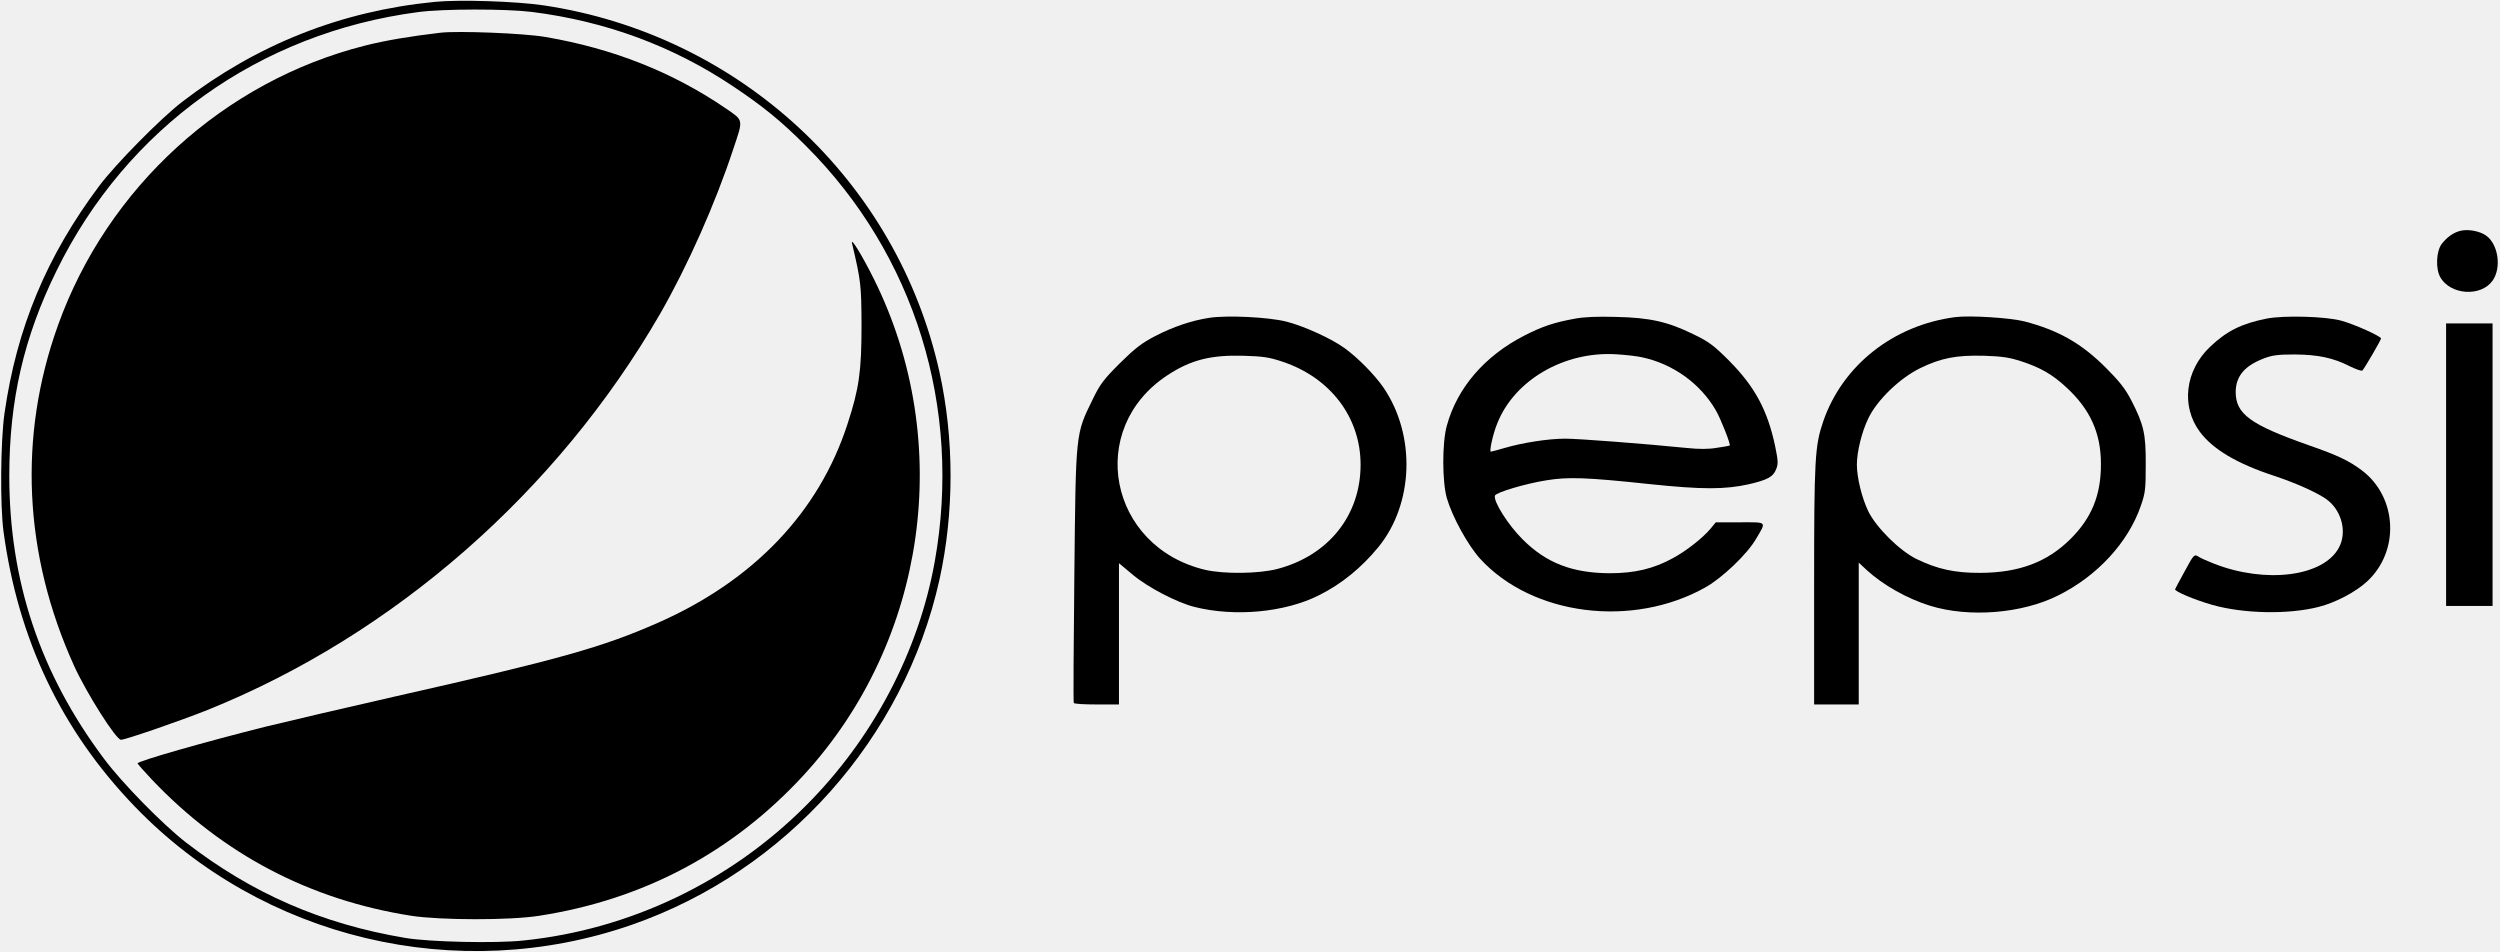
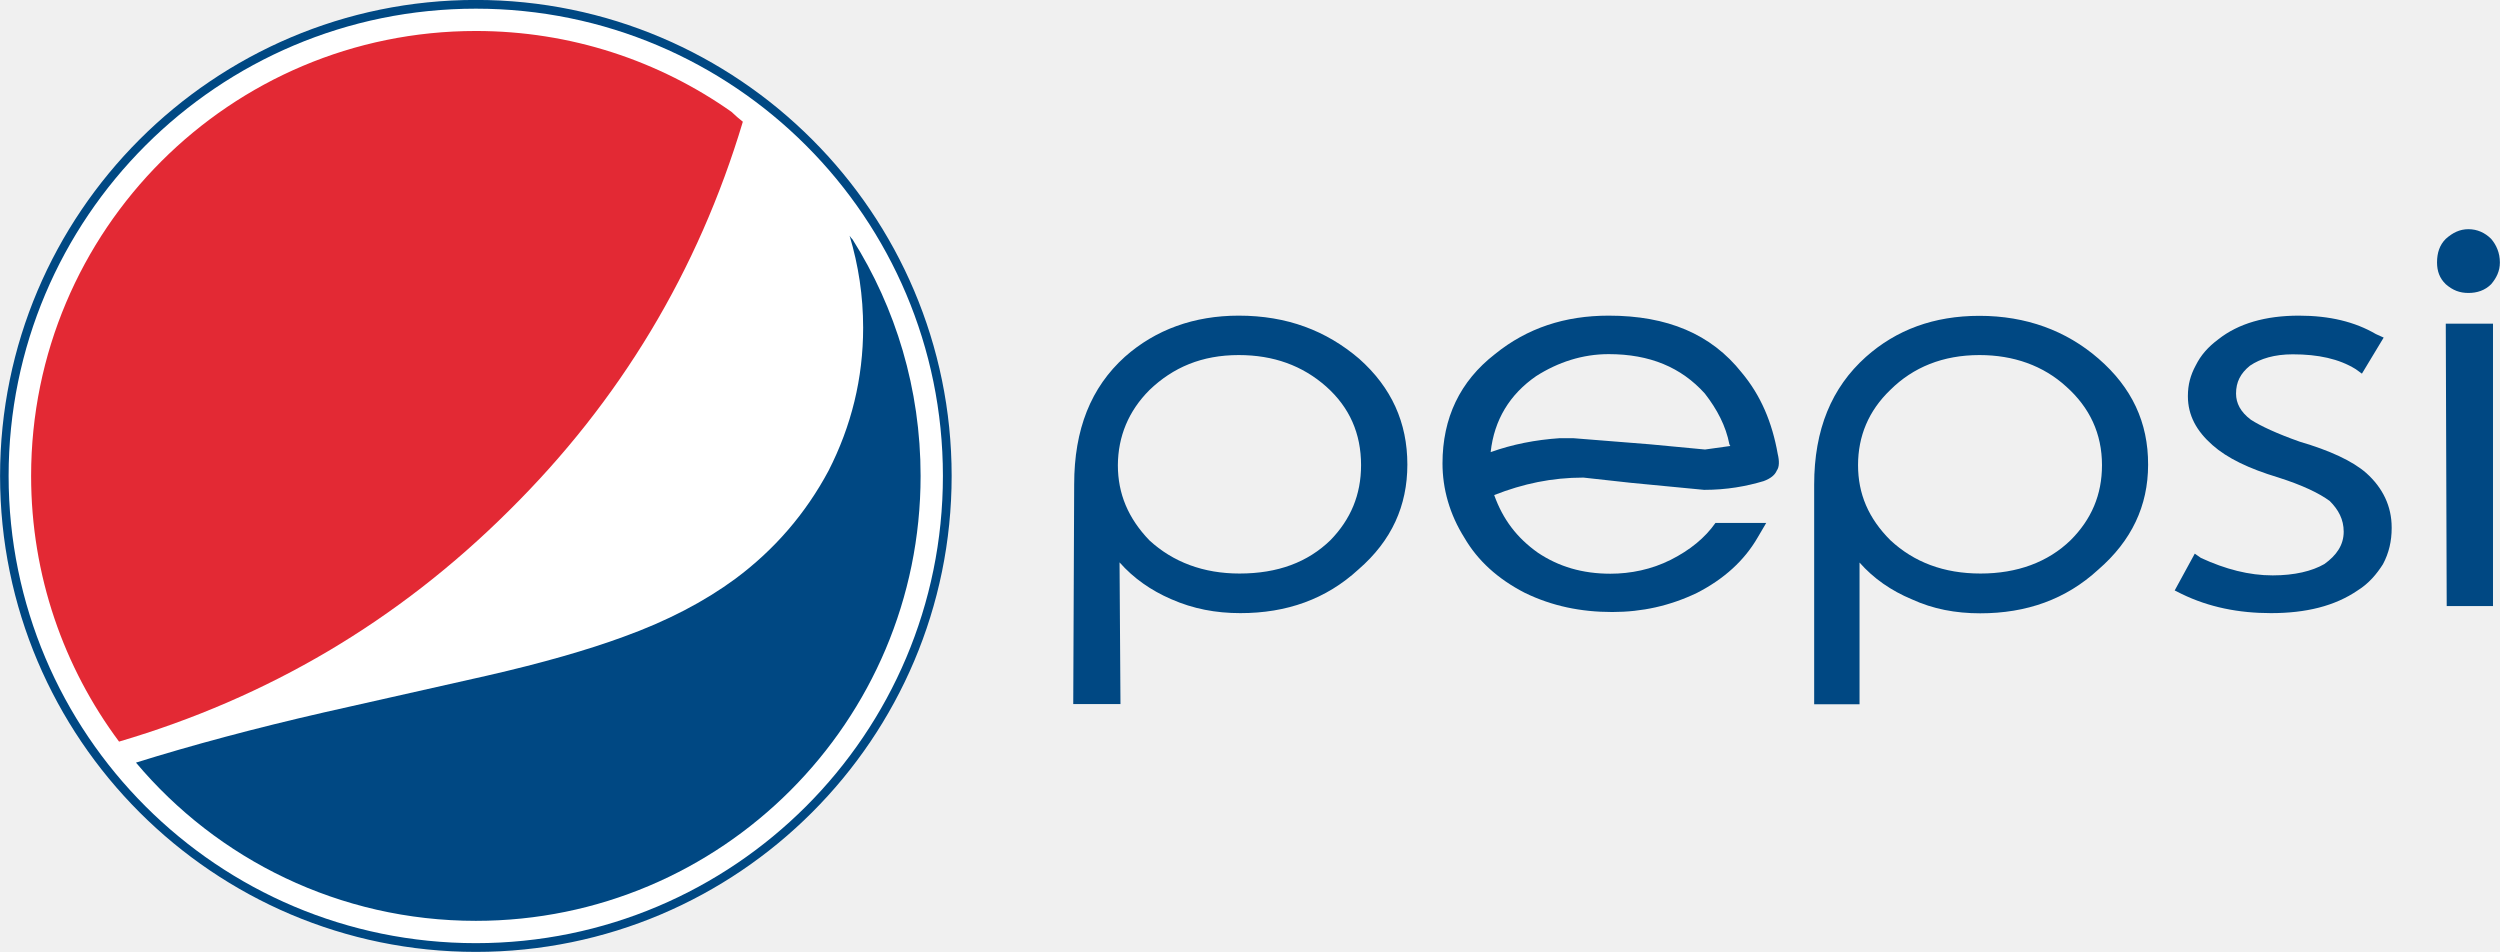
- <svg xmlns="http://www.w3.org/2000/svg" version="1.0" width="1345pt" height="512pt" viewBox="0 0 1345 512" preserveAspectRatio="xMidYMid meet">
-   <g transform="translate(0,512) scale(0.1,-0.1)" fill="#000000" stroke="none">
-     <path d="M2340 5110 c-504 -49 -958 -229 -1360 -538 -116 -89 -359 -336 -446 -452 -283 -378 -444 -763 -510 -1225 -21 -148 -24 -495 -5 -635 79 -582 312 -1070 706 -1479 687 -713 1737 -963 2675 -636 829 289 1464 1002 1654 1855 80 362 80 759 0 1120 -229 1029 -1075 1813 -2128 1971 -148 22 -453 32 -586 19z m520 -54 c398 -50 759 -183 1085 -401 160 -107 256 -185 391 -320 586 -585 841 -1409 693 -2236 -87 -486 -334 -955 -694 -1314 -408 -409 -949 -667 -1520 -725 -150 -16 -505 -8 -635 14 -450 76 -824 239 -1180 514 -125 97 -344 320 -442 452 -343 459 -508 955 -508 1520 0 407 78 746 255 1105 377 768 1091 1278 1945 1390 134 18 471 18 610 1z" />
-     <path d="M2370 4944 c-162 -19 -294 -41 -405 -69 -759 -191 -1387 -763 -1653 -1505 -215 -598 -185 -1234 87 -1833 66 -145 225 -397 252 -397 24 0 322 103 467 161 1002 404 1880 1173 2433 2130 147 256 297 592 394 887 55 164 57 152 -45 222 -284 193 -603 319 -965 381 -115 20 -469 34 -565 23z" />
-     <path d="M4584 3810 c48 -202 50 -224 51 -440 0 -248 -13 -341 -76 -533 -154 -473 -504 -840 -1018 -1067 -299 -132 -530 -197 -1411 -396 -256 -58 -572 -132 -703 -164 -327 -82 -687 -185 -687 -197 0 -3 35 -42 77 -87 382 -402 849 -647 1396 -733 158 -24 528 -25 687 0 563 87 1042 342 1424 757 662 721 814 1792 377 2670 -65 130 -126 229 -117 190z" />
-     <path d="M13241 3879 c-39 -8 -76 -34 -105 -72 -29 -39 -33 -131 -8 -177 53 -97 219 -109 282 -20 49 69 31 195 -34 242 -33 24 -94 36 -135 27z" />
-     <path d="M6505 3410 c-96 -15 -193 -48 -290 -98 -73 -38 -109 -66 -191 -147 -87 -87 -106 -112 -146 -195 -92 -188 -90 -171 -98 -945 -4 -374 -6 -683 -3 -687 2 -5 58 -8 124 -8 l119 0 0 380 0 380 73 -61 c80 -68 238 -150 332 -174 217 -55 487 -30 670 62 123 61 230 149 321 260 190 233 202 602 27 858 -46 67 -136 159 -209 212 -72 52 -217 118 -314 143 -97 24 -317 35 -415 20z m395 -236 c258 -86 420 -300 420 -554 0 -273 -173 -489 -448 -561 -100 -26 -286 -28 -387 -5 -521 123 -644 760 -203 1048 125 82 233 109 408 104 105 -3 139 -8 210 -32z" />
-     <path d="M8470 3405 c-110 -20 -175 -42 -270 -91 -213 -109 -361 -282 -416 -484 -26 -93 -25 -302 0 -390 30 -102 113 -253 179 -326 281 -307 821 -375 1214 -153 91 52 223 178 270 259 57 97 63 90 -85 90 l-131 0 -28 -34 c-42 -50 -129 -119 -203 -159 -104 -57 -205 -81 -340 -81 -201 1 -342 55 -469 183 -77 76 -159 206 -148 235 7 17 163 64 277 82 116 19 214 16 560 -21 280 -29 400 -29 530 0 98 23 129 39 145 79 12 29 12 44 -4 122 -41 197 -110 324 -250 465 -82 82 -110 102 -191 141 -137 67 -233 89 -415 93 -101 3 -174 0 -225 -10z m363 -207 c167 -35 316 -142 399 -287 26 -45 80 -182 74 -188 -1 -1 -31 -7 -68 -12 -45 -8 -97 -8 -164 -1 -230 23 -582 50 -653 50 -89 0 -227 -21 -326 -50 -38 -11 -72 -20 -74 -20 -10 0 11 96 35 154 93 232 360 387 639 370 50 -3 112 -10 138 -16z" />
-     <path d="M10520 3414 c-333 -43 -607 -259 -711 -561 -45 -132 -49 -199 -49 -880 l0 -643 120 0 120 0 0 381 0 382 43 -40 c87 -80 218 -154 341 -192 210 -65 496 -42 690 56 209 104 375 284 443 480 25 71 27 91 27 223 1 166 -10 214 -77 345 -32 62 -63 102 -137 176 -132 132 -255 202 -439 250 -75 19 -293 33 -371 23z m355 -238 c102 -33 168 -71 243 -141 127 -117 185 -245 185 -410 1 -168 -50 -292 -164 -405 -125 -124 -276 -181 -484 -182 -136 -1 -233 20 -345 75 -90 44 -216 169 -259 257 -34 71 -61 180 -61 250 0 70 27 179 62 250 47 98 168 215 278 269 113 55 195 71 345 67 95 -3 136 -9 200 -30z" />
-     <path d="M12195 3406 c-136 -27 -216 -67 -306 -153 -133 -127 -156 -318 -54 -456 70 -94 199 -171 400 -237 127 -42 251 -99 293 -135 73 -62 98 -171 56 -250 -82 -157 -394 -197 -674 -87 -36 14 -74 31 -85 39 -20 12 -24 7 -70 -78 -28 -50 -51 -95 -53 -99 -4 -11 102 -56 199 -84 169 -48 410 -53 574 -11 90 23 197 79 259 136 178 163 164 455 -28 599 -70 52 -128 80 -286 135 -315 111 -392 168 -392 287 1 84 48 140 150 179 46 18 78 22 167 22 126 -1 208 -18 298 -64 33 -16 63 -27 67 -22 14 16 100 164 100 172 0 12 -147 78 -215 96 -83 23 -310 29 -400 11z" />
-     <path d="M13160 2620 l0 -760 125 0 125 0 0 760 0 760 -125 0 -125 0 0 -760z" />
+ <svg xmlns="http://www.w3.org/2000/svg" version="1.1" id="Layer_1" x="0px" y="0px" viewBox="-105 196.2 1344.6 512" enable-background="new -105 196.2 1344.6 512" xml:space="preserve">
+   <g id="g3" transform="translate(-5.366,-5.833)">
+     <path id="path5" fill="#FFFFFF" d="M156.3,711.7C16.4,711.7-97.3,597.9-97.3,458   c0-139.9,113.8-253.7,253.6-253.7c139.8,0,253.6,113.8,253.6,253.7C409.8,597.9,296.1,711.7,156.3,711.7   C156.3,711.7,156.3,711.7,156.3,711.7z" />
+     <path id="path7" fill="#004883" d="M156.3,206.7c138.7,0,251.2,112.5,251.2,251.3   S295,709.3,156.3,709.3C17.5,709.3-95,596.8-95,458S17.5,206.7,156.3,206.7 M156.3,202C15.2,202-99.6,316.8-99.6,458   S15.2,714,156.3,714c141.1,0,255.9-114.8,255.9-256C412.2,316.8,297.4,202,156.3,202L156.3,202z" />
+   </g>
+   <g id="g9" transform="translate(-5.366,-5.833)">
+     <g id="g11">
+       <g id="g13">
+         <g id="g15">
+           <path id="path17" fill="#004883" d="M1240.2,354.9c2.8-3.3,4.7-7,4.7-11.7      c0-5.2-1.9-9.4-4.7-12.7c-3.3-3.3-7.5-5.2-12.2-5.2c-4.7,0-8.5,1.9-12.2,5.2c-3.3,3.3-4.7,7.5-4.7,12.7c0,4.7,1.4,8.5,4.7,11.7      c3.8,3.3,7.5,4.7,12.2,4.7C1232.7,359.6,1236.9,358.2,1240.2,354.9z" />
+           <path id="path19" fill="#004883" d="M1241.2,528V376.1h-25.4l0.5,151.9H1241.2z" />
+           <path id="path21" fill="#004883" d="M1182.4,383.6l-4.2-1.9c-11.3-6.6-24.9-9.9-41.4-9.9      c-17.9,0-32.5,4.2-43.3,12.7c-5.6,4.2-9.4,8.5-12.2,14.1c-2.8,5.2-4.2,10.3-4.2,16.5c0,10.4,4.7,18.8,13.2,26.3      c8,7.1,19.7,12.7,35.3,17.4c13.2,4.2,22.1,8.5,27.8,12.7c4.7,4.7,7.5,9.9,7.5,16.5c0,7.1-3.8,12.7-10.4,17.4      c-6.6,3.8-16,6.1-27.8,6.1c-12.7,0-25.4-3.3-38.6-9.4l-3.3-2.3l-10.8,19.8l3.8,1.9c14.6,7.1,30.6,10.3,48,10.3      c18.8,0,34.3-3.8,46.6-12.2c6.1-3.8,10.3-8.9,13.6-14.1c3.3-6.1,4.7-12.7,4.7-19.3v-0.5c0-11.3-4.7-21.2-13.6-29.2      c-7.5-6.6-19.8-12.2-35.8-16.9c-12.2-4.3-21.2-8.5-26.3-11.8c-5.6-4.2-8-8.9-8-14.1c0-6.1,2.3-10.8,7.5-15      c5.6-3.8,13.2-6.1,23-6.1c13.6,0,24.9,2.4,33.9,8l3.3,2.4L1182.4,383.6L1182.4,383.6z" />
+           <path id="path23" fill="#004883" d="M1029,394.9c-17.4-15.1-39-23-64-23      c-24.5,0-44.7,7.5-61.1,22.1c-18.4,16.5-27.8,39-27.8,68.7v118.1h24.4v-76.2c7.5,8.5,16.9,15.1,28.2,19.8      c11.3,5.2,23.5,7.5,36.7,7.5c24.9,0,46.1-7.5,63.5-23.5c17.9-15.5,26.8-34.3,26.8-56.4C1055.8,429.2,1046.9,410.4,1029,394.9z       M965,393c18.4,0,34.3,5.7,46.6,16.9c12.7,11.3,19.3,25.4,19.3,42.3c0,16-5.7,29.2-16.9,40.4c-12.2,11.8-28.7,17.9-48.4,17.9      c-19.8,0-35.8-6.1-48.5-17.9c-11.8-11.8-17.4-24.9-17.4-40.4c0-15.5,5.6-29.2,17.4-40.5C929.3,399.6,945.3,393,965,393L965,393z      " />
+           <path id="path25" fill="#004883" d="M837.1,402.4c-16.4-20.7-40-30.6-71.5-30.6      c-23.5,0-43.8,6.6-61.2,20.7c-18.8,14.6-28.2,34.3-28.2,58.8c0,13.6,3.8,27.3,11.8,40c7.1,12.2,17.9,22.1,32.5,29.6      c14.6,7.1,30.1,10.3,47,10.3c16,0,31-3.3,45.6-10.3c14.6-7.5,25.4-17.4,32.5-29.6l4.7-8H823c-5.6,8-13.7,14.6-24,19.8      c-10.3,5.2-21.6,7.5-32.5,7.5c-15.1,0-27.8-3.8-39-11.3c-11.3-8-18.8-17.9-23.5-31c15.5-6.1,31-9.4,48-9.4l25.4,2.8l39.5,3.8      c12.2,0,22.6-1.9,32-4.7c3.8-1.4,6.1-3.3,7.1-5.7c1.4-1.9,1.4-5.2,0.5-8.9C853.5,429.2,847.4,414.7,837.1,402.4L837.1,402.4z       M830.5,441l0.5,0.9l-13.6,1.9l-29.6-2.8l-41.4-3.3h-7.1c-13.2,0.9-25.4,3.3-37.2,7.5c1.9-17.4,10.3-31.1,24.5-40.9      c11.8-7.5,24.9-11.8,39-11.8c22.1,0,39,7.1,51.7,21.2C823.9,422.2,828.6,431.1,830.5,441L830.5,441z" />
+           <path id="path27" fill="#004883" d="M566.6,371.8c-24,0-44.7,7.5-61.2,22.1      c-18.3,16.5-27.3,39-27.3,68.7l-0.5,118.1h25.4l-0.5-76.2c7.5,8.5,16.9,15.1,27.8,19.8c11.8,5.2,24,7.5,37.2,7.5      c24.9,0,46.1-7.5,63.5-23.5c17.9-15.5,26.3-34.3,26.3-56.4c0-22.6-8.5-41.4-25.9-56.9C613.6,379.8,592.5,371.8,566.6,371.8      L566.6,371.8z M518.6,411.8c12.7-12.2,28.2-18.8,48-18.8c18.8,0,34.3,5.7,47,16.9c12.7,11.3,18.8,25.4,18.8,42.3      c0,16-5.6,29.2-16.5,40.4c-12.2,11.8-28.2,17.9-48.9,17.9c-19.3,0-35.7-6.1-48.5-17.9c-11.3-11.8-16.9-24.9-16.9-40.4      C501.7,436.8,507.3,423.1,518.6,411.8z" />
+         </g>
+       </g>
+     </g>
+     <g id="g29">
+       <path id="path31" fill="#E32934" d="M299.9,267.5c-2.1-1.6-4.1-3.4-6.1-5.3    c-38.9-27.4-86.3-43.5-137.5-43.5C24.2,218.7-82.9,325.8-82.9,458c0,53.6,17.6,103,47.3,142.9c80-23.6,149.9-64.7,209.7-124.2    C233.9,417.6,275.9,347.6,299.9,267.5z" />
+       <path id="path33" fill="#004883" d="M156.3,697.3c132.1,0,239.2-107.1,239.2-239.3    c0-46.8-13.4-90.4-36.6-127.2c-0.6-0.6-1.2-1.3-1.6-2c4.8,15.9,7.3,32.4,7.3,49.5c0,27.2-6.3,52.8-18.6,76.9    c-12.3,23-29,42.4-50.1,58.1c-16.7,12.3-36.8,22.8-60.4,31.3c-18.8,6.9-43.3,14-73.5,20.9l-87.4,19.7c-37.1,8.5-71,17.6-101.1,27    C17.2,664.2,82.9,697.3,156.3,697.3z" />
+     </g>
  </g>
</svg>
